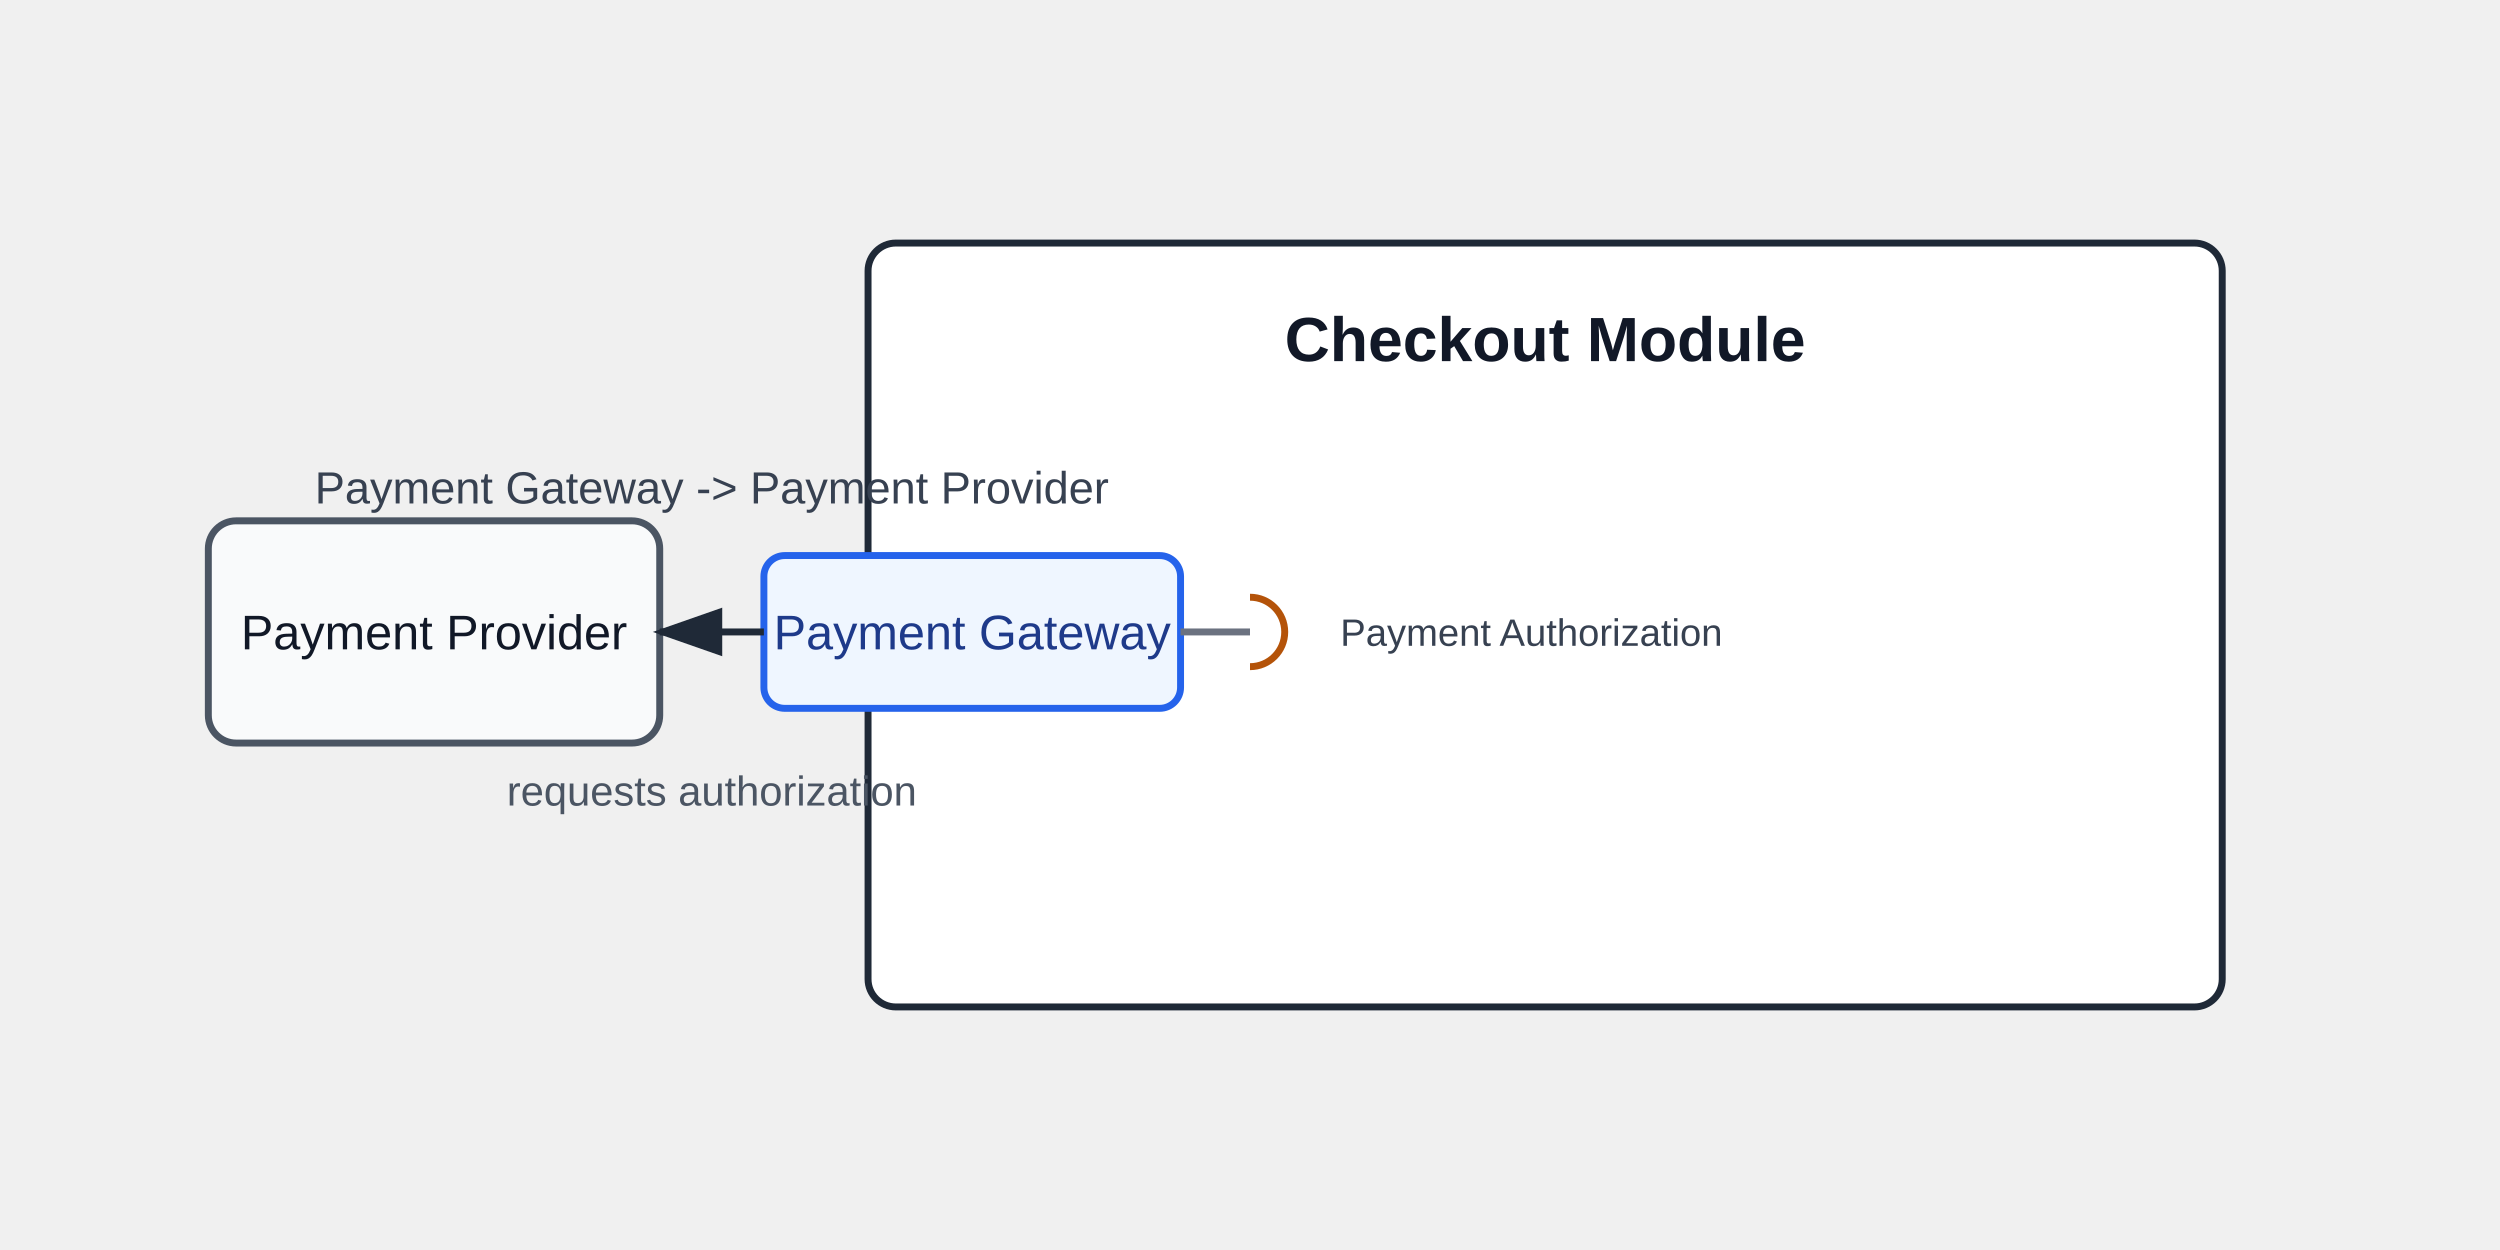
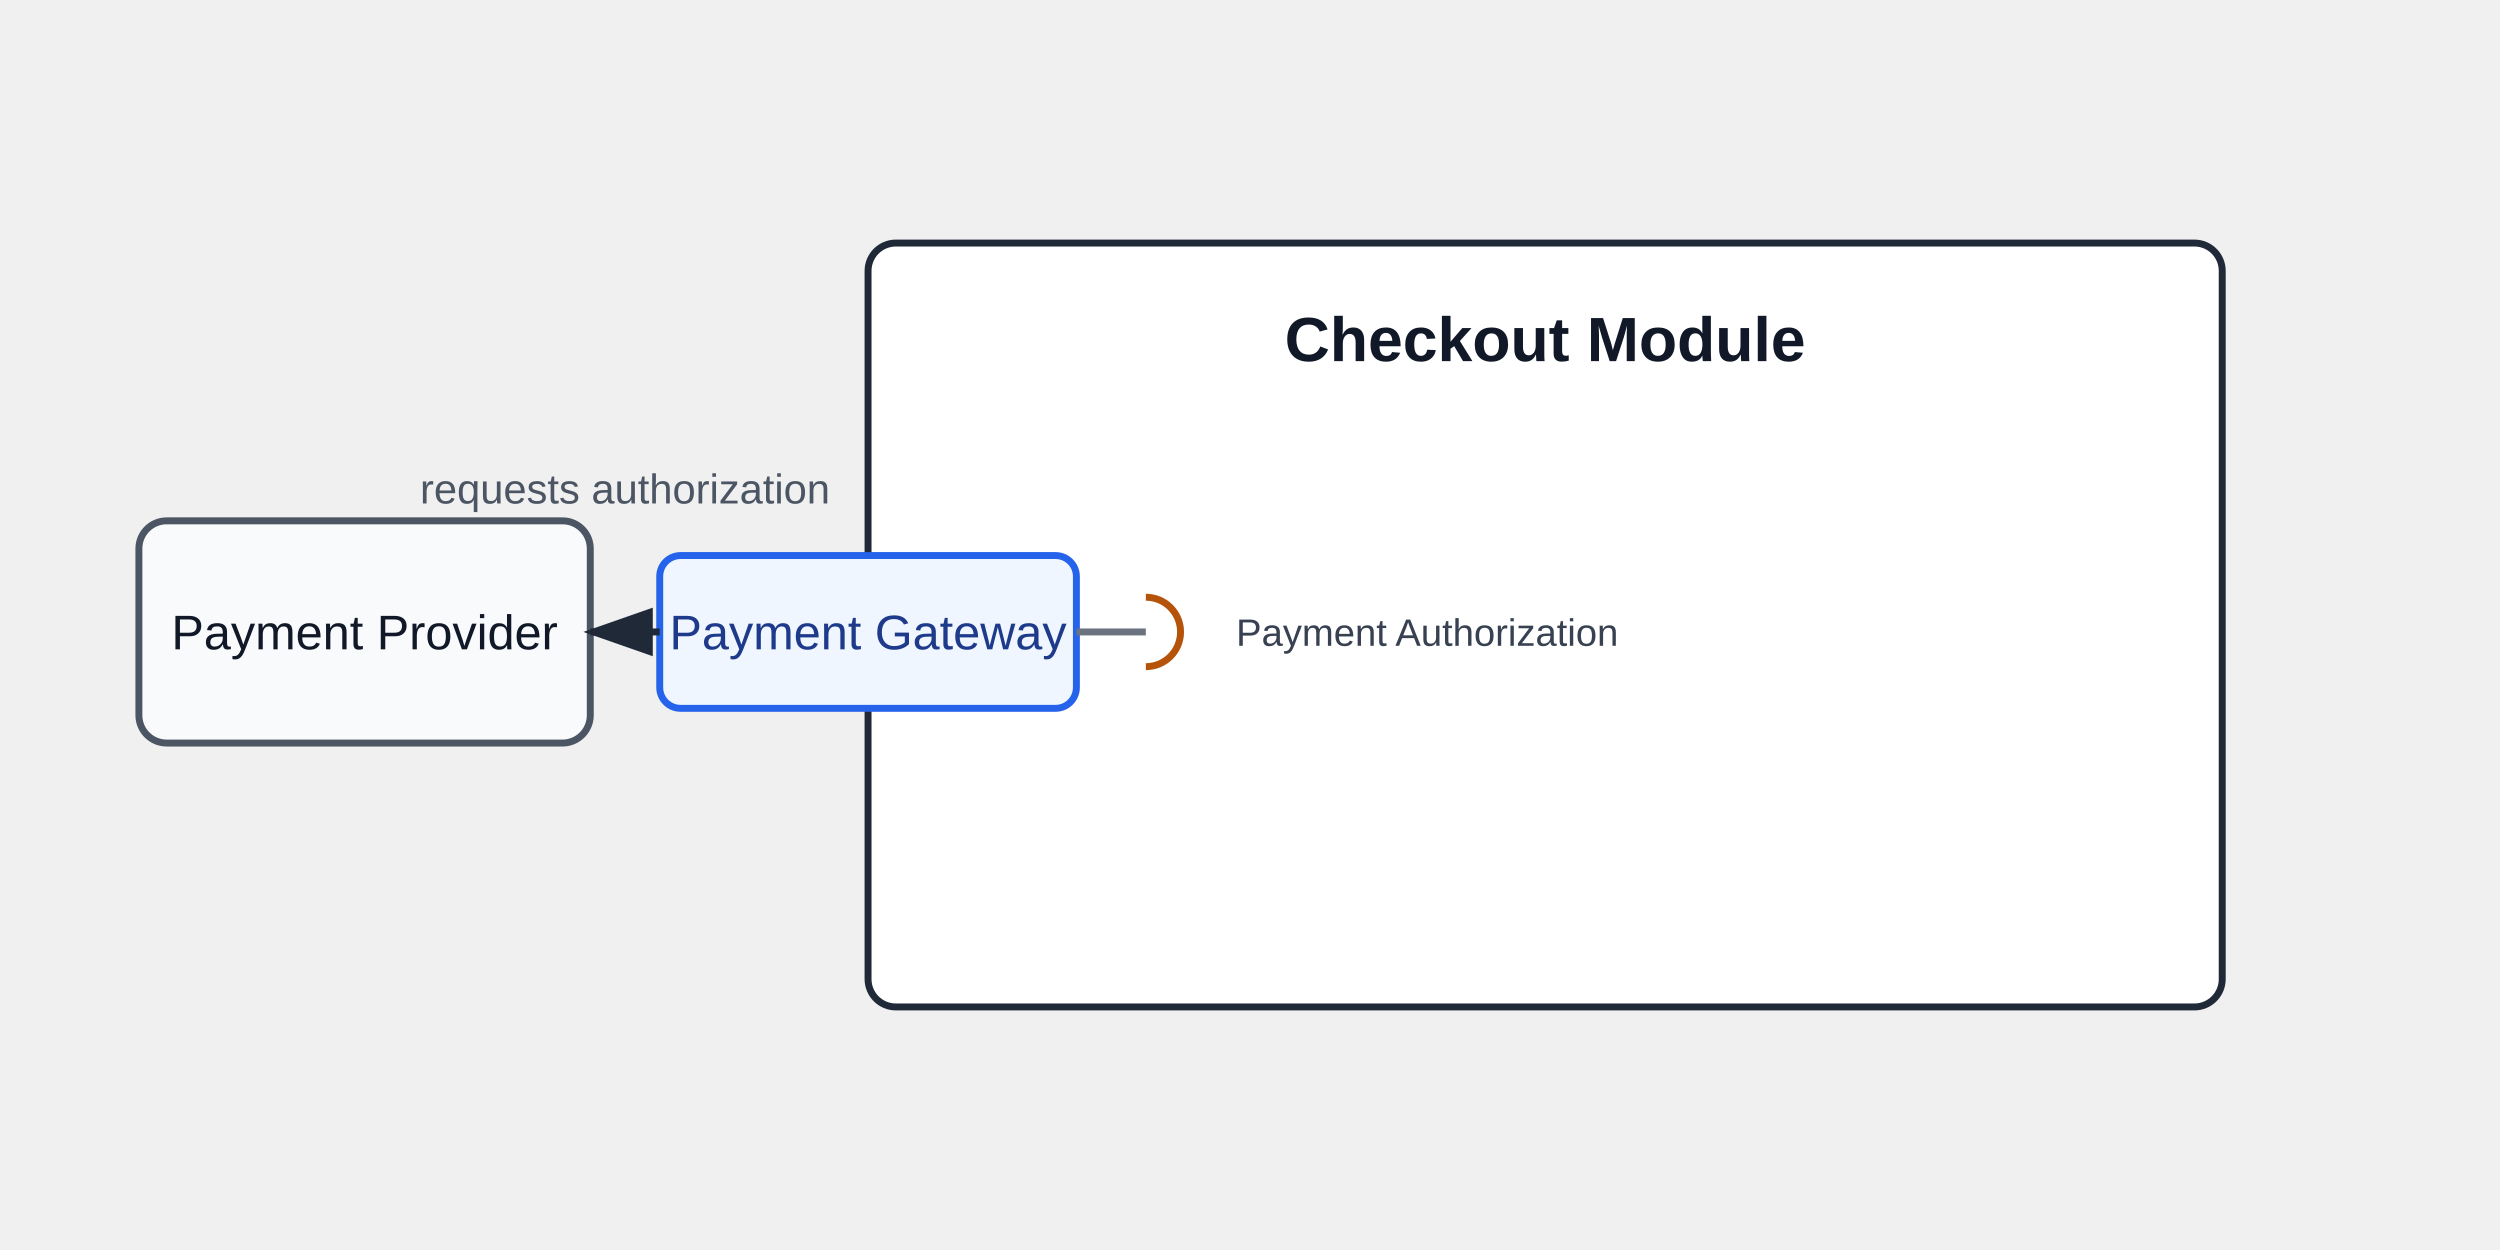
<svg xmlns="http://www.w3.org/2000/svg" width="720" height="360" viewBox="0 0 720 360" role="img" aria-labelledby="title desc">
  <defs>
    <marker id="arrowhead" markerWidth="10" markerHeight="7" refX="9" refY="3.5" orient="auto">
      <polygon points="0 0, 10 3.5, 0 7" fill="#1f2937" />
    </marker>
  </defs>
  <rect x="250" y="70" width="390" height="220" rx="8" fill="#ffffff" stroke="#1f2937" stroke-width="2" />
  <text x="445" y="104" text-anchor="middle" font-family="Arial, sans-serif" font-size="18" font-weight="700" fill="#111827">Checkout Module</text>
-   <rect x="220" y="160" width="120" height="44" rx="6" fill="#eff6ff" stroke="#2563eb" stroke-width="2" />
-   <text x="280" y="187" text-anchor="middle" font-family="Arial, sans-serif" font-size="14" fill="#1e3a8a">Payment Gateway</text>
-   <line x1="340" y1="182" x2="360" y2="182" stroke="#6b7280" stroke-width="2" />
-   <path data-interface-role="required" data-owner="checkout_module" data-port="payment_gateway" data-interface="payment_authorization" d="M 360 172 A 10 10 0 0 1 360 192" fill="none" stroke="#b45309" stroke-width="2" />
-   <text x="386" y="186" text-anchor="start" font-family="Arial, sans-serif" font-size="11" fill="#374151">Payment Authorization</text>
-   <rect x="60" y="150" width="130" height="64" rx="8" fill="#f9fafb" stroke="#4b5563" stroke-width="2" />
-   <text x="125" y="187" text-anchor="middle" font-family="Arial, sans-serif" font-size="14" fill="#111827">Payment Provider</text>
-   <line x1="220" y1="182" x2="190" y2="182" stroke="#1f2937" stroke-width="2" marker-end="url(#arrowhead)" />
-   <text x="205" y="145" text-anchor="middle" font-family="Arial, sans-serif" font-size="13" fill="#374151">Payment Gateway -&gt; Payment Provider</text>
-   <text x="205" y="232" text-anchor="middle" font-family="Arial, sans-serif" font-size="12" fill="#4b5563">requests authorization</text>
+   <rect x="190" y="160" width="120" height="44" rx="6" fill="#eff6ff" stroke="#2563eb" stroke-width="2" />
+   <text x="250" y="187" text-anchor="middle" font-family="Arial, sans-serif" font-size="14" fill="#1e3a8a">Payment Gateway</text>
+   <line x1="310" y1="182" x2="330" y2="182" stroke="#6b7280" stroke-width="2" />
+   <path data-interface-role="required" data-owner="checkout_module" data-port="payment_gateway" data-interface="payment_authorization" d="M 330 172 A 10 10 0 0 1 330 192" fill="none" stroke="#b45309" stroke-width="2" />
+   <text x="356" y="186" text-anchor="start" font-family="Arial, sans-serif" font-size="11" fill="#374151">Payment Authorization</text>
+   <rect x="40" y="150" width="130" height="64" rx="8" fill="#f9fafb" stroke="#4b5563" stroke-width="2" />
+   <text x="105" y="187" text-anchor="middle" font-family="Arial, sans-serif" font-size="14" fill="#111827">Payment Provider</text>
+   <line x1="190" y1="182" x2="170" y2="182" stroke="#1f2937" stroke-width="2" marker-end="url(#arrowhead)" />
+   <text x="180" y="145" text-anchor="middle" font-family="Arial, sans-serif" font-size="12" fill="#4b5563">requests authorization</text>
</svg>
